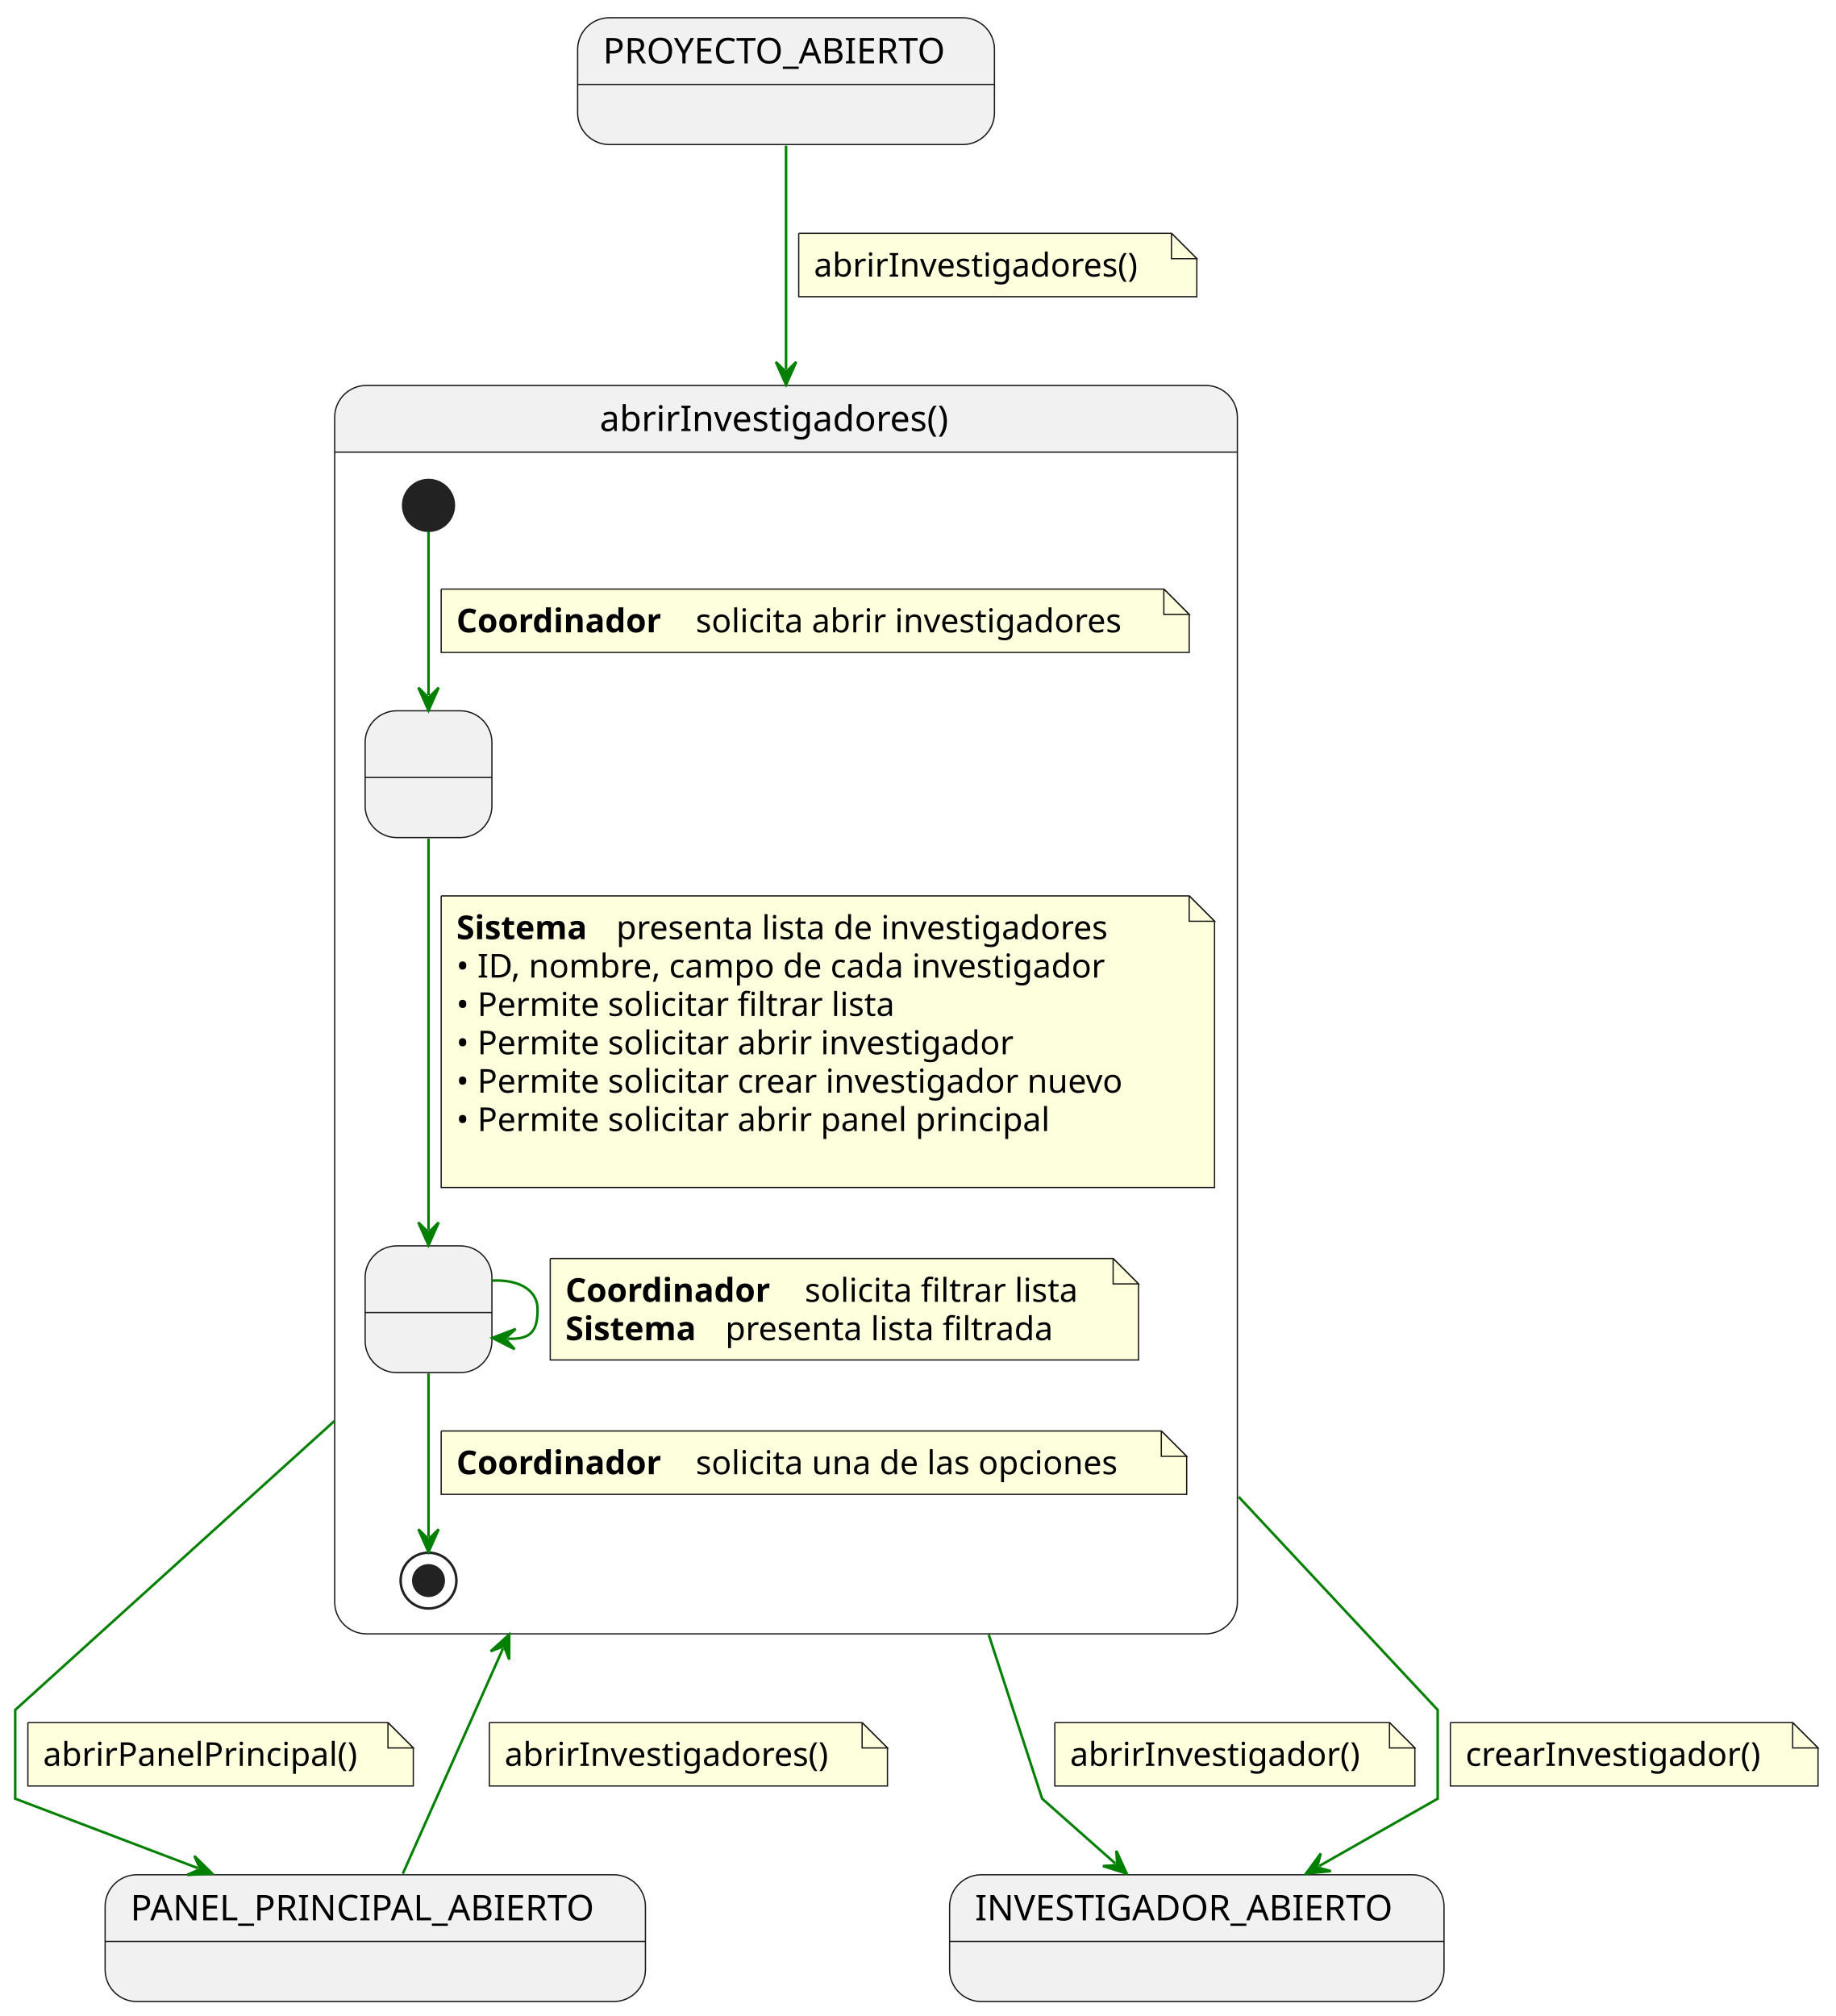
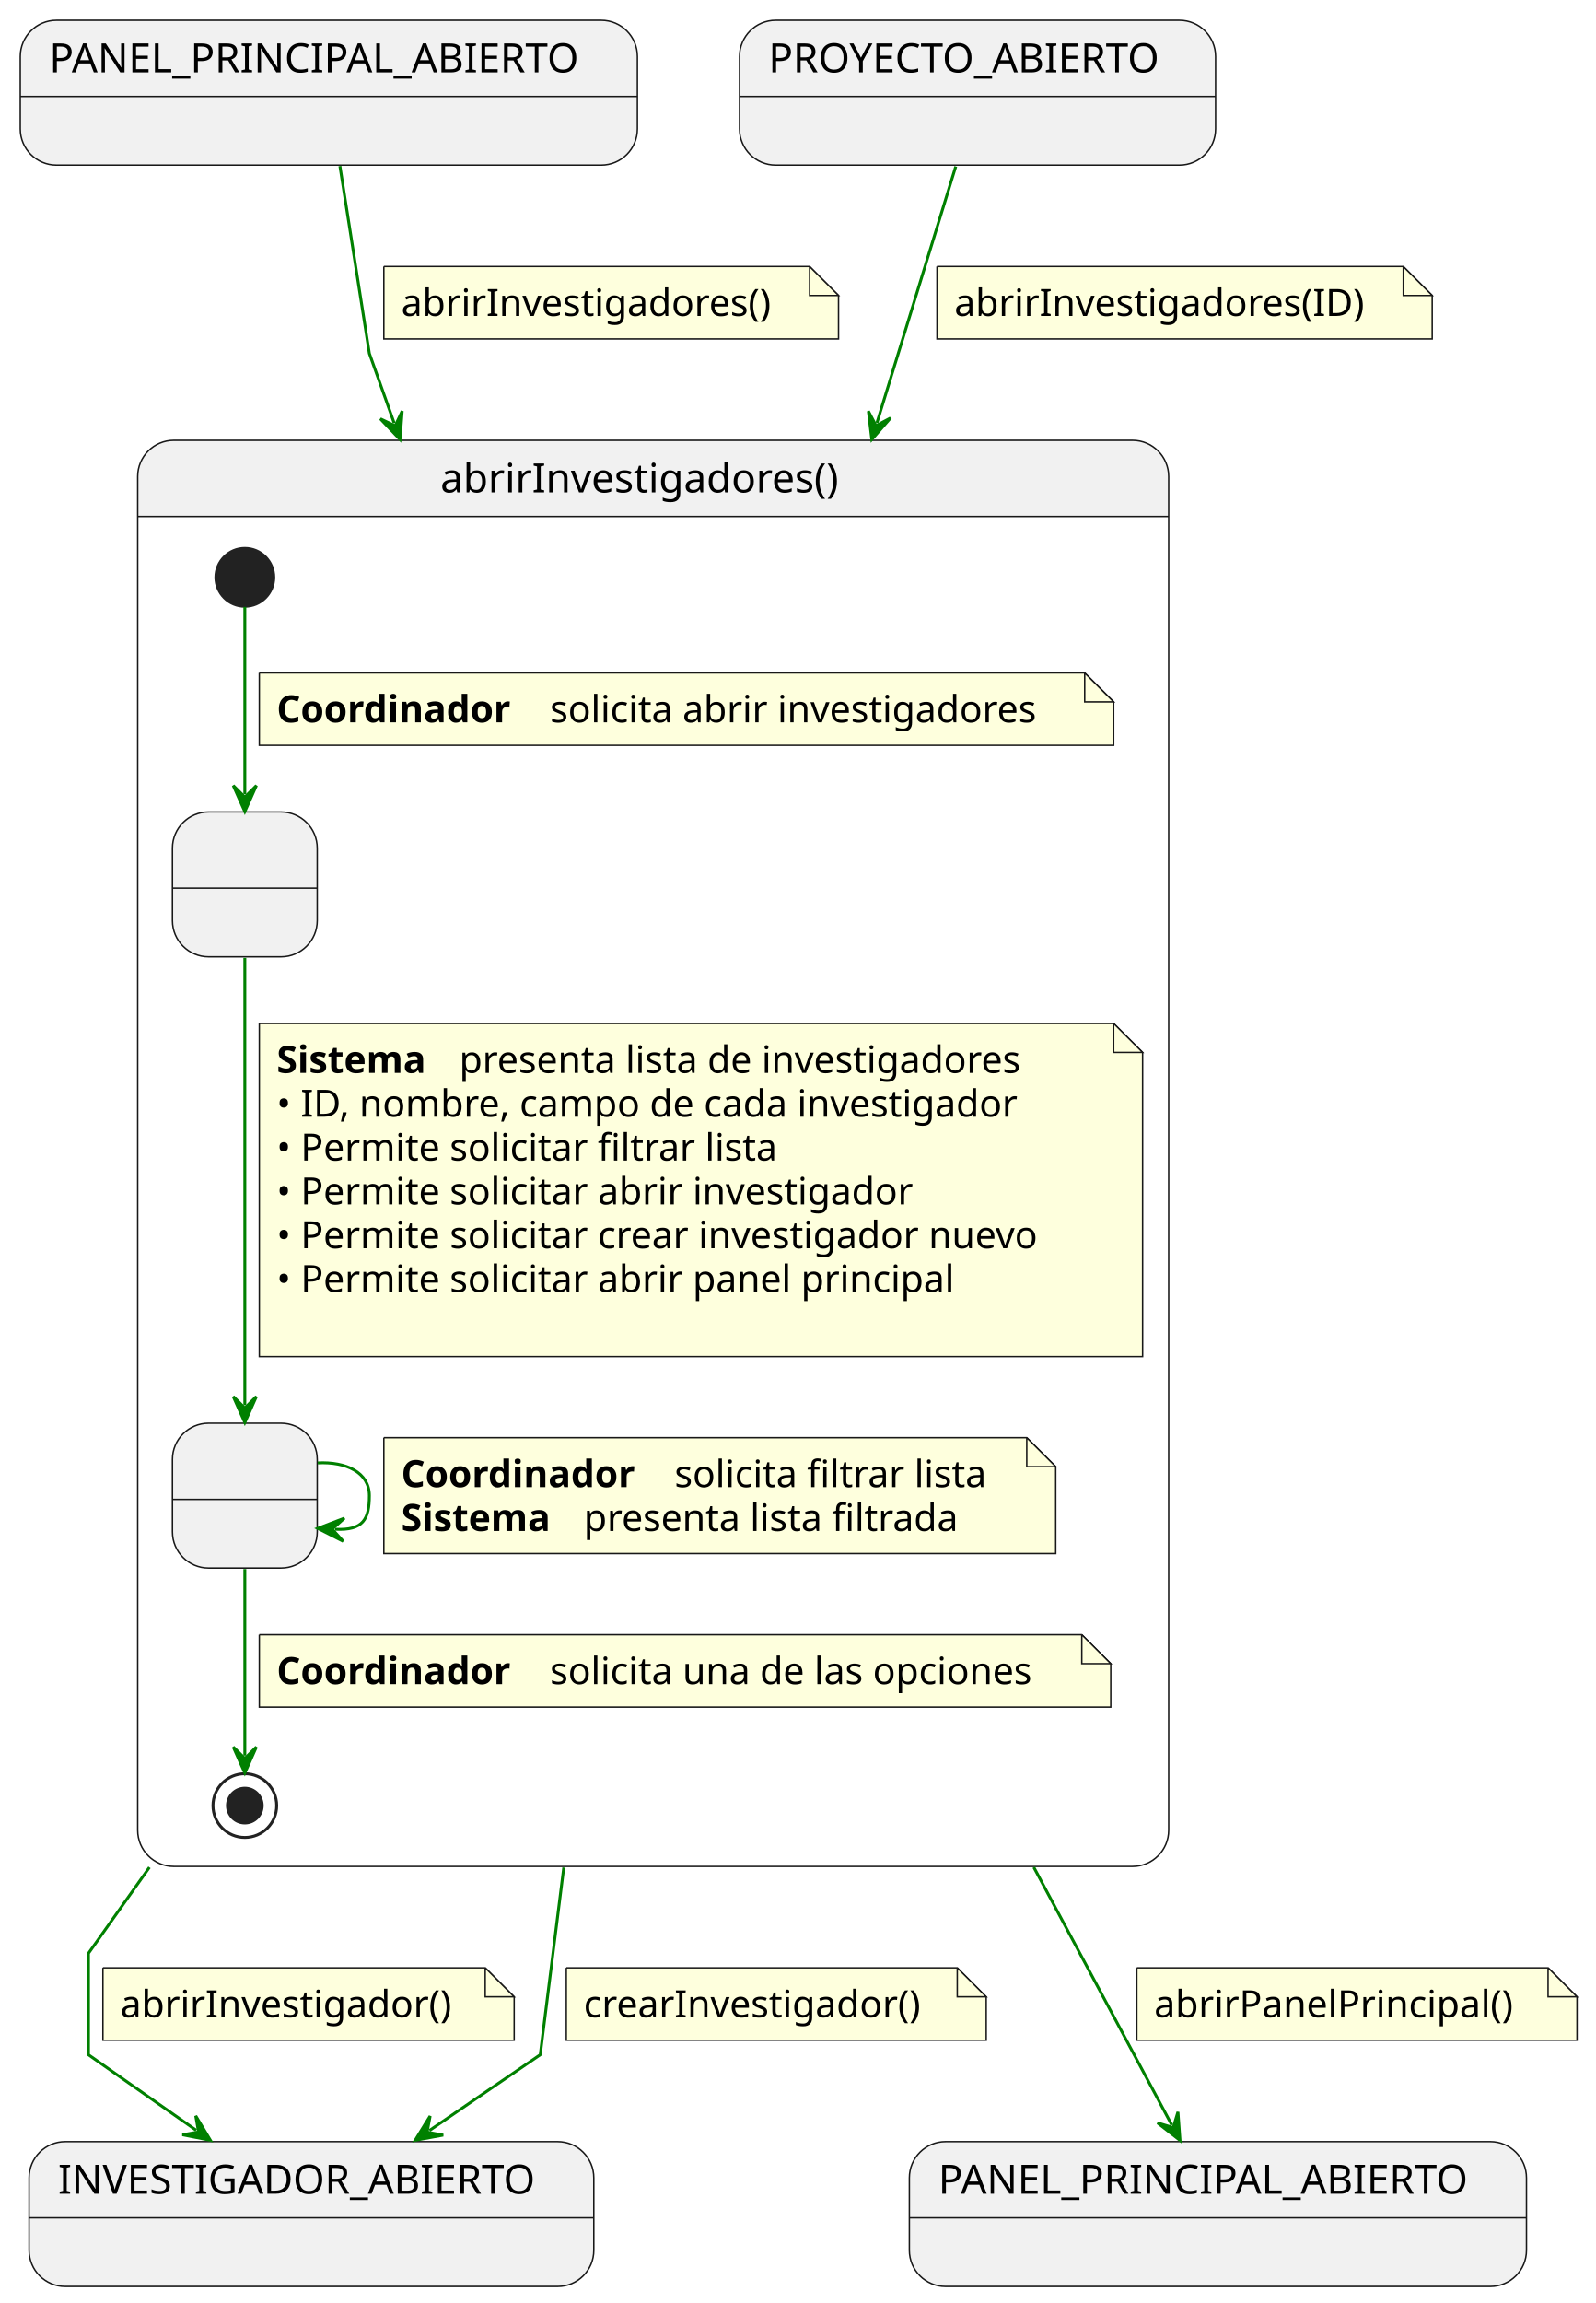
- <svg xmlns="http://www.w3.org/2000/svg" contentStyleType="text/css" data-diagram-type="STATE" height="795px" preserveAspectRatio="none" style="width:724px;height:795px;background:#FFFFFF;" version="1.1" viewBox="0 0 724 795" width="724px" zoomAndPan="magnify">
+ <svg xmlns="http://www.w3.org/2000/svg" contentStyleType="text/css" data-diagram-type="STATE" height="795px" preserveAspectRatio="none" style="width:551px;height:795px;background:#FFFFFF;" version="1.1" viewBox="0 0 551 795" width="551px" zoomAndPan="magnify">
  <defs />
  <g>
-     <path d="M144.5,152 L475.5,152 A12.5,12.5 0 0 1 488,164.5 L488,178.297 L132,178.297 L132,164.5 A12.5,12.5 0 0 1 144.5,152" fill="#F1F1F1" />
-     <rect fill="none" height="492.297" rx="12.5" ry="12.5" style="stroke:#181818;stroke-width:0.5;" width="356" x="132" y="152" />
-     <line style="stroke:#181818;stroke-width:0.5;" x1="132" x2="488" y1="178.297" y2="178.297" />
-     <text fill="#000000" font-family="sans-serif" font-size="14" lengthAdjust="spacing" textLength="146.945" x="236.527" y="169.995">abrirInvestigadores()</text>
    <g>
-       <rect fill="#F1F1F1" height="50" rx="12.5" ry="12.5" style="stroke:#181818;stroke-width:0.5;" width="50" x="144" y="280.297" />
-       <line style="stroke:#181818;stroke-width:0.5;" x1="144" x2="194" y1="306.594" y2="306.594" />
-       <text fill="#000000" font-family="sans-serif" font-size="14" lengthAdjust="spacing" textLength="4.45" x="166.775" y="298.292"> </text>
+       <rect fill="#F1F1F1" height="50" rx="12.5" ry="12.5" style="stroke:#181818;stroke-width:0.5;" width="213.088" x="7" y="7" />
+       <line style="stroke:#181818;stroke-width:0.5;" x1="7" x2="220.088" y1="33.297" y2="33.297" />
+       <text fill="#000000" font-family="sans-serif" font-size="14" lengthAdjust="spacing" textLength="193.088" x="17" y="24.995">PANEL_PRINCIPAL_ABIERTO</text>
+     </g>
+     <path d="M60.04,152 L391.04,152 A12.5,12.5 0 0 1 403.54,164.5 L403.54,178.297 L47.54,178.297 L47.54,164.5 A12.5,12.5 0 0 1 60.04,152" fill="#F1F1F1" />
+     <rect fill="none" height="492.297" rx="12.5" ry="12.5" style="stroke:#181818;stroke-width:0.5;" width="356" x="47.54" y="152" />
+     <line style="stroke:#181818;stroke-width:0.5;" x1="47.54" x2="403.54" y1="178.297" y2="178.297" />
+     <text fill="#000000" font-family="sans-serif" font-size="14" lengthAdjust="spacing" textLength="146.945" x="152.067" y="169.995">abrirInvestigadores()</text>
+     <g>
+       <rect fill="#F1F1F1" height="50" rx="12.5" ry="12.5" style="stroke:#181818;stroke-width:0.5;" width="50" x="59.54" y="280.297" />
+       <line style="stroke:#181818;stroke-width:0.5;" x1="59.54" x2="109.54" y1="306.594" y2="306.594" />
+       <text fill="#000000" font-family="sans-serif" font-size="14" lengthAdjust="spacing" textLength="4.45" x="82.315" y="298.292"> </text>
    </g>
    <g>
-       <rect fill="#F1F1F1" height="50" rx="12.5" ry="12.5" style="stroke:#181818;stroke-width:0.5;" width="50" x="144" y="491.297" />
-       <line style="stroke:#181818;stroke-width:0.5;" x1="144" x2="194" y1="517.594" y2="517.594" />
-       <text fill="#000000" font-family="sans-serif" font-size="14" lengthAdjust="spacing" textLength="4.45" x="166.775" y="509.292"> </text>
+       <rect fill="#F1F1F1" height="50" rx="12.5" ry="12.5" style="stroke:#181818;stroke-width:0.5;" width="50" x="59.54" y="491.297" />
+       <line style="stroke:#181818;stroke-width:0.5;" x1="59.54" x2="109.54" y1="517.594" y2="517.594" />
+       <text fill="#000000" font-family="sans-serif" font-size="14" lengthAdjust="spacing" textLength="4.45" x="82.315" y="509.292"> </text>
    </g>
-     <ellipse cx="169" cy="199.297" fill="#222222" rx="10" ry="10" style="stroke:#222222;stroke-width:1;" />
-     <ellipse cx="169" cy="623.297" fill="none" rx="11" ry="11" style="stroke:#222222;stroke-width:1;" />
-     <ellipse cx="169" cy="623.297" fill="#222222" rx="6" ry="6" style="stroke:#222222;stroke-width:1;" />
-     <g class="link" data-entity-1="ent0002" data-entity-2="ent0003" data-link-type="dependency" data-source-line="8" id="lnk3">
-       <path d="M169,209.527 C169,225.237 169,251.657 169,274.167" fill="none" id="*start*abrirInvestigadores-to-MostrandoLista" style="stroke:#008000;stroke-width:1;" />
-       <polygon fill="#008000" points="169,280.167,173,271.167,169,275.167,165,271.167,169,280.167" style="stroke:#008000;stroke-width:1;" />
-       <path d="M174,232.297 L174,257.297 L469,257.297 L469,242.297 L459,232.297 L174,232.297" fill="#FEFFDD" style="stroke:#181818;stroke-width:0.5;" />
-       <path d="M459,232.297 L459,242.297 L469,242.297 L459,232.297" fill="#FEFFDD" style="stroke:#181818;stroke-width:0.5;" />
-       <text fill="#000000" font-family="sans-serif" font-size="13" font-weight="bold" lengthAdjust="spacing" textLength="90.251" x="180" y="249.364">Coordinador</text>
-       <text fill="#000000" font-family="sans-serif" font-size="13" lengthAdjust="spacing" textLength="180.121" x="274.383" y="249.364">solicita abrir investigadores</text>
+     <ellipse cx="84.54" cy="199.297" fill="#222222" rx="10" ry="10" style="stroke:#222222;stroke-width:1;" />
+     <ellipse cx="84.54" cy="623.297" fill="none" rx="11" ry="11" style="stroke:#222222;stroke-width:1;" />
+     <ellipse cx="84.54" cy="623.297" fill="#222222" rx="6" ry="6" style="stroke:#222222;stroke-width:1;" />
+     <g class="link" data-entity-1="ent0003" data-entity-2="ent0004" data-link-type="dependency" data-source-line="14" id="lnk4">
+       <path d="M84.54,209.527 C84.54,225.237 84.54,251.657 84.54,274.167" fill="none" id="*start*abrirInvestigadores-to-MostrandoLista" style="stroke:#008000;stroke-width:1;" />
+       <polygon fill="#008000" points="84.54,280.167,88.54,271.167,84.54,275.167,80.54,271.167,84.54,280.167" style="stroke:#008000;stroke-width:1;" />
+       <path d="M89.54,232.297 L89.54,257.297 L384.54,257.297 L384.54,242.297 L374.54,232.297 L89.54,232.297" fill="#FEFFDD" style="stroke:#181818;stroke-width:0.5;" />
+       <path d="M374.54,232.297 L374.54,242.297 L384.54,242.297 L374.54,232.297" fill="#FEFFDD" style="stroke:#181818;stroke-width:0.5;" />
+       <text fill="#000000" font-family="sans-serif" font-size="13" font-weight="bold" lengthAdjust="spacing" textLength="90.251" x="95.54" y="249.364">Coordinador</text>
+       <text fill="#000000" font-family="sans-serif" font-size="13" lengthAdjust="spacing" textLength="180.121" x="189.923" y="249.364">solicita abrir investigadores</text>
    </g>
-     <g class="link" data-entity-1="ent0003" data-entity-2="ent0004" data-link-type="dependency" data-source-line="13" id="lnk4">
-       <path d="M169,330.677 C169,370.957 169,444.897 169,485.067" fill="none" id="MostrandoLista-to-FiltrandoLista" style="stroke:#008000;stroke-width:1;" />
-       <polygon fill="#008000" points="169,491.067,173,482.067,169,486.067,165,482.067,169,491.067" style="stroke:#008000;stroke-width:1;" />
-       <path d="M174,353.297 L174,468.297 L479,468.297 L479,363.297 L469,353.297 L174,353.297" fill="#FEFFDD" style="stroke:#181818;stroke-width:0.5;" />
-       <path d="M469,353.297 L469,363.297 L479,363.297 L469,353.297" fill="#FEFFDD" style="stroke:#181818;stroke-width:0.5;" />
-       <text fill="#000000" font-family="sans-serif" font-size="13" font-weight="bold" lengthAdjust="spacing" textLength="58.906" x="180" y="370.364">Sistema</text>
-       <text fill="#000000" font-family="sans-serif" font-size="13" lengthAdjust="spacing" textLength="208.94" x="243.039" y="370.364">presenta lista de investigadores</text>
-       <text fill="#000000" font-family="sans-serif" font-size="13" lengthAdjust="spacing" textLength="277.38" x="180" y="385.497">• ID, nombre, campo de cada investigador</text>
-       <text fill="#000000" font-family="sans-serif" font-size="13" lengthAdjust="spacing" textLength="188.481" x="180" y="400.629">• Permite solicitar filtrar lista</text>
-       <text fill="#000000" font-family="sans-serif" font-size="13" lengthAdjust="spacing" textLength="237.18" x="180" y="415.762">• Permite solicitar abrir investigador</text>
-       <text fill="#000000" font-family="sans-serif" font-size="13" lengthAdjust="spacing" textLength="284.718" x="180" y="430.895">• Permite solicitar crear investigador nuevo</text>
-       <text fill="#000000" font-family="sans-serif" font-size="13" lengthAdjust="spacing" textLength="252.624" x="180" y="446.028">• Permite solicitar abrir panel principal</text>
-       <text fill="#000000" font-family="sans-serif" font-size="13" lengthAdjust="spacing" textLength="4.132" x="180" y="461.161"> </text>
+     <g class="link" data-entity-1="ent0004" data-entity-2="ent0005" data-link-type="dependency" data-source-line="19" id="lnk5">
+       <path d="M84.54,330.677 C84.54,370.957 84.54,444.897 84.54,485.067" fill="none" id="MostrandoLista-to-FiltrandoLista" style="stroke:#008000;stroke-width:1;" />
+       <polygon fill="#008000" points="84.54,491.067,88.54,482.067,84.54,486.067,80.54,482.067,84.54,491.067" style="stroke:#008000;stroke-width:1;" />
+       <path d="M89.54,353.297 L89.54,468.297 L394.54,468.297 L394.54,363.297 L384.54,353.297 L89.54,353.297" fill="#FEFFDD" style="stroke:#181818;stroke-width:0.5;" />
+       <path d="M384.54,353.297 L384.54,363.297 L394.54,363.297 L384.54,353.297" fill="#FEFFDD" style="stroke:#181818;stroke-width:0.5;" />
+       <text fill="#000000" font-family="sans-serif" font-size="13" font-weight="bold" lengthAdjust="spacing" textLength="58.906" x="95.54" y="370.364">Sistema</text>
+       <text fill="#000000" font-family="sans-serif" font-size="13" lengthAdjust="spacing" textLength="208.94" x="158.579" y="370.364">presenta lista de investigadores</text>
+       <text fill="#000000" font-family="sans-serif" font-size="13" lengthAdjust="spacing" textLength="277.38" x="95.54" y="385.497">• ID, nombre, campo de cada investigador</text>
+       <text fill="#000000" font-family="sans-serif" font-size="13" lengthAdjust="spacing" textLength="188.481" x="95.54" y="400.629">• Permite solicitar filtrar lista</text>
+       <text fill="#000000" font-family="sans-serif" font-size="13" lengthAdjust="spacing" textLength="237.18" x="95.54" y="415.762">• Permite solicitar abrir investigador</text>
+       <text fill="#000000" font-family="sans-serif" font-size="13" lengthAdjust="spacing" textLength="284.718" x="95.54" y="430.895">• Permite solicitar crear investigador nuevo</text>
+       <text fill="#000000" font-family="sans-serif" font-size="13" lengthAdjust="spacing" textLength="252.624" x="95.54" y="446.028">• Permite solicitar abrir panel principal</text>
+       <text fill="#000000" font-family="sans-serif" font-size="13" lengthAdjust="spacing" textLength="4.132" x="95.54" y="461.161"> </text>
    </g>
-     <g class="link" data-entity-1="ent0004" data-entity-2="ent0004" data-link-type="dependency" data-source-line="24" id="lnk5">
-       <path d="M194.18,504.997 C203.91,504.497 212,508.257 212,516.297 C212,524.337 209.902,528.405 200.172,527.905" fill="none" id="FiltrandoLista-to-FiltrandoLista" style="stroke:#008000;stroke-width:1;" />
-       <polygon fill="#008000" points="194.18,527.597,202.963,532.053,199.173,527.854,203.373,524.064,194.18,527.597" style="stroke:#008000;stroke-width:1;" />
-       <path d="M217,496.297 L217,536.297 L449,536.297 L449,506.297 L439,496.297 L217,496.297" fill="#FEFFDD" style="stroke:#181818;stroke-width:0.5;" />
-       <path d="M439,496.297 L439,506.297 L449,506.297 L439,496.297" fill="#FEFFDD" style="stroke:#181818;stroke-width:0.5;" />
-       <text fill="#000000" font-family="sans-serif" font-size="13" font-weight="bold" lengthAdjust="spacing" textLength="90.251" x="223" y="513.364">Coordinador</text>
-       <text fill="#000000" font-family="sans-serif" font-size="13" lengthAdjust="spacing" textLength="116.651" x="317.383" y="513.364">solicita filtrar lista</text>
-       <text fill="#000000" font-family="sans-serif" font-size="13" font-weight="bold" lengthAdjust="spacing" textLength="58.906" x="223" y="528.497">Sistema</text>
-       <text fill="#000000" font-family="sans-serif" font-size="13" lengthAdjust="spacing" textLength="139.42" x="286.039" y="528.497">presenta lista filtrada</text>
+     <g class="link" data-entity-1="ent0005" data-entity-2="ent0005" data-link-type="dependency" data-source-line="30" id="lnk6">
+       <path d="M109.72,504.997 C119.45,504.497 127.54,508.257 127.54,516.297 C127.54,524.337 125.442,528.405 115.712,527.905" fill="none" id="FiltrandoLista-to-FiltrandoLista" style="stroke:#008000;stroke-width:1;" />
+       <polygon fill="#008000" points="109.72,527.597,118.503,532.053,114.713,527.854,118.913,524.064,109.72,527.597" style="stroke:#008000;stroke-width:1;" />
+       <path d="M132.54,496.297 L132.54,536.297 L364.54,536.297 L364.54,506.297 L354.54,496.297 L132.54,496.297" fill="#FEFFDD" style="stroke:#181818;stroke-width:0.5;" />
+       <path d="M354.54,496.297 L354.54,506.297 L364.54,506.297 L354.54,496.297" fill="#FEFFDD" style="stroke:#181818;stroke-width:0.5;" />
+       <text fill="#000000" font-family="sans-serif" font-size="13" font-weight="bold" lengthAdjust="spacing" textLength="90.251" x="138.54" y="513.364">Coordinador</text>
+       <text fill="#000000" font-family="sans-serif" font-size="13" lengthAdjust="spacing" textLength="116.651" x="232.923" y="513.364">solicita filtrar lista</text>
+       <text fill="#000000" font-family="sans-serif" font-size="13" font-weight="bold" lengthAdjust="spacing" textLength="58.906" x="138.54" y="528.497">Sistema</text>
+       <text fill="#000000" font-family="sans-serif" font-size="13" lengthAdjust="spacing" textLength="139.42" x="201.579" y="528.497">presenta lista filtrada</text>
    </g>
-     <g class="link" data-entity-1="ent0004" data-entity-2="ent0006" data-link-type="dependency" data-source-line="30" id="lnk7">
-       <path d="M169,541.647 C169,563.947 169,589.857 169,606.037" fill="none" id="FiltrandoLista-to-*end*abrirInvestigadores" style="stroke:#008000;stroke-width:1;" />
-       <polygon fill="#008000" points="169,612.037,173,603.037,169,607.037,165,603.037,169,612.037" style="stroke:#008000;stroke-width:1;" />
-       <path d="M174,564.297 L174,589.297 L468,589.297 L468,574.297 L458,564.297 L174,564.297" fill="#FEFFDD" style="stroke:#181818;stroke-width:0.5;" />
-       <path d="M458,564.297 L458,574.297 L468,574.297 L458,564.297" fill="#FEFFDD" style="stroke:#181818;stroke-width:0.5;" />
-       <text fill="#000000" font-family="sans-serif" font-size="13" font-weight="bold" lengthAdjust="spacing" textLength="90.251" x="180" y="581.364">Coordinador</text>
-       <text fill="#000000" font-family="sans-serif" font-size="13" lengthAdjust="spacing" textLength="179.277" x="274.383" y="581.364">solicita una de las opciones</text>
+     <g class="link" data-entity-1="ent0005" data-entity-2="ent0007" data-link-type="dependency" data-source-line="36" id="lnk8">
+       <path d="M84.54,541.647 C84.54,563.947 84.54,589.857 84.54,606.037" fill="none" id="FiltrandoLista-to-*end*abrirInvestigadores" style="stroke:#008000;stroke-width:1;" />
+       <polygon fill="#008000" points="84.54,612.037,88.54,603.037,84.54,607.037,80.54,603.037,84.54,612.037" style="stroke:#008000;stroke-width:1;" />
+       <path d="M89.54,564.297 L89.54,589.297 L383.54,589.297 L383.54,574.297 L373.54,564.297 L89.54,564.297" fill="#FEFFDD" style="stroke:#181818;stroke-width:0.5;" />
+       <path d="M373.54,564.297 L373.54,574.297 L383.54,574.297 L373.54,564.297" fill="#FEFFDD" style="stroke:#181818;stroke-width:0.5;" />
+       <text fill="#000000" font-family="sans-serif" font-size="13" font-weight="bold" lengthAdjust="spacing" textLength="90.251" x="95.54" y="581.364">Coordinador</text>
+       <text fill="#000000" font-family="sans-serif" font-size="13" lengthAdjust="spacing" textLength="179.277" x="189.923" y="581.364">solicita una de las opciones</text>
    </g>
    <g>
-       <rect fill="#F1F1F1" height="50" rx="12.5" ry="12.5" style="stroke:#181818;stroke-width:0.5;" width="164.389" x="227.81" y="7" />
-       <line style="stroke:#181818;stroke-width:0.5;" x1="227.81" x2="392.199" y1="33.297" y2="33.297" />
-       <text fill="#000000" font-family="sans-serif" font-size="14" lengthAdjust="spacing" textLength="144.389" x="237.81" y="24.995">PROYECTO_ABIERTO</text>
+       <rect fill="#F1F1F1" height="50" rx="12.5" ry="12.5" style="stroke:#181818;stroke-width:0.5;" width="164.389" x="255.35" y="7" />
+       <line style="stroke:#181818;stroke-width:0.5;" x1="255.35" x2="419.739" y1="33.297" y2="33.297" />
+       <text fill="#000000" font-family="sans-serif" font-size="14" lengthAdjust="spacing" textLength="144.389" x="265.35" y="24.995">PROYECTO_ABIERTO</text>
    </g>
    <g>
-       <rect fill="#F1F1F1" height="50" rx="12.5" ry="12.5" style="stroke:#181818;stroke-width:0.5;" width="213.088" x="41.46" y="739.3" />
-       <line style="stroke:#181818;stroke-width:0.5;" x1="41.46" x2="254.548" y1="765.597" y2="765.597" />
-       <text fill="#000000" font-family="sans-serif" font-size="14" lengthAdjust="spacing" textLength="193.088" x="51.46" y="757.295">PANEL_PRINCIPAL_ABIERTO</text>
+       <rect fill="#F1F1F1" height="50" rx="12.5" ry="12.5" style="stroke:#181818;stroke-width:0.5;" width="195" x="10.04" y="739.3" />
+       <line style="stroke:#181818;stroke-width:0.5;" x1="10.04" x2="205.04" y1="765.597" y2="765.597" />
+       <text fill="#000000" font-family="sans-serif" font-size="14" lengthAdjust="spacing" textLength="175" x="20.04" y="757.295">INVESTIGADOR_ABIERTO</text>
    </g>
    <g>
-       <rect fill="#F1F1F1" height="50" rx="12.5" ry="12.5" style="stroke:#181818;stroke-width:0.5;" width="195" x="374.5" y="739.3" />
-       <line style="stroke:#181818;stroke-width:0.5;" x1="374.5" x2="569.5" y1="765.597" y2="765.597" />
-       <text fill="#000000" font-family="sans-serif" font-size="14" lengthAdjust="spacing" textLength="175" x="384.5" y="757.295">INVESTIGADOR_ABIERTO</text>
+       <rect fill="#F1F1F1" height="50" rx="12.5" ry="12.5" style="stroke:#181818;stroke-width:0.5;" width="213.088" x="314" y="739.3" />
+       <line style="stroke:#181818;stroke-width:0.5;" x1="314" x2="527.088" y1="765.597" y2="765.597" />
+       <text fill="#000000" font-family="sans-serif" font-size="14" lengthAdjust="spacing" textLength="193.088" x="324" y="757.295">PANEL_PRINCIPAL_ABIERTO</text>
    </g>
-     <g class="link" data-entity-1="ent0008" data-entity-2="ent0002" data-link-type="dependency" data-source-line="37" id="lnk9">
-       <path d="M310,57.46 C310,79.15 310,107.28 310,145.72" fill="none" id="PROYECTO_ABIERTO-to-abrirInvestigadores" style="stroke:#008000;stroke-width:1;" />
-       <polygon fill="#008000" points="310,151.72,314,142.72,310,146.72,306,142.72,310,151.72" style="stroke:#008000;stroke-width:1;" />
-       <path d="M315,92 L315,117 L472,117 L472,102 L462,92 L315,92" fill="#FEFFDD" style="stroke:#181818;stroke-width:0.5;" />
-       <path d="M462,92 L462,102 L472,102 L462,92" fill="#FEFFDD" style="stroke:#181818;stroke-width:0.5;" />
-       <text fill="#000000" font-family="sans-serif" font-size="13" lengthAdjust="spacing" textLength="136.449" x="321" y="109.067">abrirInvestigadores()</text>
+     <g class="link" data-entity-1="ent0002" data-entity-2="ent0003" data-link-type="dependency" data-source-line="4" id="lnk2">
+       <path d="M117.37,57.32 C121.51,83.67 127.54,122 127.54,122 C127.54,122 129.619,127.817 136.109,146.057" fill="none" id="in1-to-abrirInvestigadores" style="stroke:#008000;stroke-width:1;" />
+       <polygon fill="#008000" points="138.12,151.71,138.871,141.89,136.444,146.999,131.334,144.572,138.12,151.71" style="stroke:#008000;stroke-width:1;" />
+       <path d="M132.54,92 L132.54,117 L289.54,117 L289.54,102 L279.54,92 L132.54,92" fill="#FEFFDD" style="stroke:#181818;stroke-width:0.5;" />
+       <path d="M279.54,92 L279.54,102 L289.54,102 L279.54,92" fill="#FEFFDD" style="stroke:#181818;stroke-width:0.5;" />
+       <text fill="#000000" font-family="sans-serif" font-size="13" lengthAdjust="spacing" textLength="136.449" x="138.54" y="109.067">abrirInvestigadores()</text>
    </g>
-     <g class="link" data-entity-1="ent0010" data-entity-2="ent0002" data-link-type="dependency" data-source-line="42" id="lnk11">
-       <path d="M158.87,738.87 C168.52,717.18 181.271,688.512 198.381,650.052" fill="none" id="PANEL_PRINCIPAL_ABIERTO-to-abrirInvestigadores" style="stroke:#008000;stroke-width:1;" />
-       <polygon fill="#008000" points="200.82,644.57,193.507,651.167,198.788,649.138,200.816,654.419,200.82,644.57" style="stroke:#008000;stroke-width:1;" />
-       <path d="M193,679.3 L193,704.3 L350,704.3 L350,689.3 L340,679.3 L193,679.3" fill="#FEFFDD" style="stroke:#181818;stroke-width:0.5;" />
-       <path d="M340,679.3 L340,689.3 L350,689.3 L340,679.3" fill="#FEFFDD" style="stroke:#181818;stroke-width:0.5;" />
-       <text fill="#000000" font-family="sans-serif" font-size="13" lengthAdjust="spacing" textLength="136.449" x="199" y="696.367">abrirInvestigadores()</text>
+     <g class="link" data-entity-1="ent0009" data-entity-2="ent0003" data-link-type="dependency" data-source-line="43" id="lnk10">
+       <path d="M330.02,57.46 C323.35,79.15 314.613,107.545 302.793,145.985" fill="none" id="PROYECTO_ABIERTO-to-abrirInvestigadores" style="stroke:#008000;stroke-width:1;" />
+       <polygon fill="#008000" points="301.03,151.72,307.498,144.293,302.5,146.941,299.852,141.942,301.03,151.72" style="stroke:#008000;stroke-width:1;" />
+       <path d="M323.54,92 L323.54,117 L494.54,117 L494.54,102 L484.54,92 L323.54,92" fill="#FEFFDD" style="stroke:#181818;stroke-width:0.5;" />
+       <path d="M484.54,92 L484.54,102 L494.54,102 L484.54,92" fill="#FEFFDD" style="stroke:#181818;stroke-width:0.5;" />
+       <text fill="#000000" font-family="sans-serif" font-size="13" lengthAdjust="spacing" textLength="150.293" x="329.54" y="109.067">abrirInvestigadores(ID)</text>
    </g>
-     <g class="link" data-entity-1="ent0002" data-entity-2="ent0010" data-link-type="dependency" data-source-line="59" id="lnk15">
-       <path d="M131.84,560.4 C65.49,620.45 6,674.3 6,674.3 C6,674.3 6,709.3 6,709.3 C6,709.3 40.472,722.407 78.042,736.697" fill="none" id="abrirInvestigadores-to-PANEL_PRINCIPAL_ABIERTO" style="stroke:#008000;stroke-width:1;" />
-       <polygon fill="#008000" points="83.65,738.83,76.66,731.892,78.977,737.053,73.816,739.369,83.65,738.83" style="stroke:#008000;stroke-width:1;" />
-       <path d="M11,679.3 L11,704.3 L163,704.3 L163,689.3 L153,679.3 L11,679.3" fill="#FEFFDD" style="stroke:#181818;stroke-width:0.5;" />
-       <path d="M153,679.3 L153,689.3 L163,689.3 L153,679.3" fill="#FEFFDD" style="stroke:#181818;stroke-width:0.5;" />
-       <text fill="#000000" font-family="sans-serif" font-size="13" lengthAdjust="spacing" textLength="131.942" x="17" y="696.367">abrirPanelPrincipal()</text>
+     <g class="link" data-entity-1="ent0003" data-entity-2="ent0011" data-link-type="dependency" data-source-line="49" id="lnk12">
+       <path d="M51.6,644.59 C38.67,662.84 30.54,674.3 30.54,674.3 C30.54,674.3 30.54,709.3 30.54,709.3 C30.54,709.3 47.368,721.094 67.738,735.384" fill="none" id="abrirInvestigadores-to-INVESTIGADOR_ABIERTO" style="stroke:#008000;stroke-width:1;" />
+       <polygon fill="#008000" points="72.65,738.83,67.579,730.387,68.557,735.958,62.985,736.936,72.65,738.83" style="stroke:#008000;stroke-width:1;" />
+       <path d="M35.54,679.3 L35.54,704.3 L177.54,704.3 L177.54,689.3 L167.54,679.3 L35.54,679.3" fill="#FEFFDD" style="stroke:#181818;stroke-width:0.5;" />
+       <path d="M167.54,679.3 L167.54,689.3 L177.54,689.3 L167.54,679.3" fill="#FEFFDD" style="stroke:#181818;stroke-width:0.5;" />
+       <text fill="#000000" font-family="sans-serif" font-size="13" lengthAdjust="spacing" textLength="121.678" x="41.54" y="696.367">abrirInvestigador()</text>
    </g>
-     <g class="link" data-entity-1="ent0002" data-entity-2="ent0012" data-link-type="dependency" data-source-line="48" id="lnk13">
-       <path d="M389.95,644.66 C402.27,682.5 411,709.3 411,709.3 C411,709.3 423.728,720.563 439.868,734.853" fill="none" id="abrirInvestigadores-to-INVESTIGADOR_ABIERTO" style="stroke:#008000;stroke-width:1;" />
-       <polygon fill="#008000" points="444.36,738.83,440.273,729.869,440.616,735.515,434.97,735.859,444.36,738.83" style="stroke:#008000;stroke-width:1;" />
-       <path d="M416,679.3 L416,704.3 L558,704.3 L558,689.3 L548,679.3 L416,679.3" fill="#FEFFDD" style="stroke:#181818;stroke-width:0.5;" />
-       <path d="M548,679.3 L548,689.3 L558,689.3 L548,679.3" fill="#FEFFDD" style="stroke:#181818;stroke-width:0.5;" />
-       <text fill="#000000" font-family="sans-serif" font-size="13" lengthAdjust="spacing" textLength="121.678" x="422" y="696.367">abrirInvestigador()</text>
+     <g class="link" data-entity-1="ent0003" data-entity-2="ent0011" data-link-type="dependency" data-source-line="54" id="lnk13">
+       <path d="M194.67,644.66 C189.91,682.5 186.54,709.3 186.54,709.3 C186.54,709.3 169.203,721.154 148.303,735.443" fill="none" id="abrirInvestigadores-to-INVESTIGADOR_ABIERTO-1" style="stroke:#008000;stroke-width:1;" />
+       <polygon fill="#008000" points="143.35,738.83,153.037,737.052,147.477,736.008,148.522,730.448,143.35,738.83" style="stroke:#008000;stroke-width:1;" />
+       <path d="M195.54,679.3 L195.54,704.3 L340.54,704.3 L340.54,689.3 L330.54,679.3 L195.54,679.3" fill="#FEFFDD" style="stroke:#181818;stroke-width:0.5;" />
+       <path d="M330.54,679.3 L330.54,689.3 L340.54,689.3 L330.54,679.3" fill="#FEFFDD" style="stroke:#181818;stroke-width:0.5;" />
+       <text fill="#000000" font-family="sans-serif" font-size="13" lengthAdjust="spacing" textLength="124.96" x="201.54" y="696.367">crearInvestigador()</text>
    </g>
-     <g class="link" data-entity-1="ent0002" data-entity-2="ent0012" data-link-type="dependency" data-source-line="53" id="lnk14">
-       <path d="M488.5,590.25 C532.35,637.2 567,674.3 567,674.3 C567,674.3 567,709.3 567,709.3 C567,709.3 545.406,721.575 520.266,735.865" fill="none" id="abrirInvestigadores-to-INVESTIGADOR_ABIERTO-1" style="stroke:#008000;stroke-width:1;" />
-       <polygon fill="#008000" points="515.05,738.83,524.851,737.86,519.397,736.359,520.898,730.905,515.05,738.83" style="stroke:#008000;stroke-width:1;" />
-       <path d="M572,679.3 L572,704.3 L717,704.3 L717,689.3 L707,679.3 L572,679.3" fill="#FEFFDD" style="stroke:#181818;stroke-width:0.5;" />
-       <path d="M707,679.3 L707,689.3 L717,689.3 L707,679.3" fill="#FEFFDD" style="stroke:#181818;stroke-width:0.5;" />
-       <text fill="#000000" font-family="sans-serif" font-size="13" lengthAdjust="spacing" textLength="124.96" x="578" y="696.367">crearInvestigador()</text>
+     <g class="link" data-entity-1="ent0003" data-entity-2="ent0014" data-link-type="dependency" data-source-line="60" id="lnk15">
+       <path d="M356.96,644.57 C377.56,683.03 393.019,711.89 404.628,733.58" fill="none" id="abrirInvestigadores-to-PANEL_PRINCIPAL_ABIERTO" style="stroke:#008000;stroke-width:1;" />
+       <polygon fill="#008000" points="407.46,738.87,406.739,729.048,405.1,734.462,399.686,732.823,407.46,738.87" style="stroke:#008000;stroke-width:1;" />
+       <path d="M392.54,679.3 L392.54,704.3 L544.54,704.3 L544.54,689.3 L534.54,679.3 L392.54,679.3" fill="#FEFFDD" style="stroke:#181818;stroke-width:0.5;" />
+       <path d="M534.54,679.3 L534.54,689.3 L544.54,689.3 L534.54,679.3" fill="#FEFFDD" style="stroke:#181818;stroke-width:0.5;" />
+       <text fill="#000000" font-family="sans-serif" font-size="13" lengthAdjust="spacing" textLength="131.942" x="398.54" y="696.367">abrirPanelPrincipal()</text>
    </g>
  </g>
</svg>
